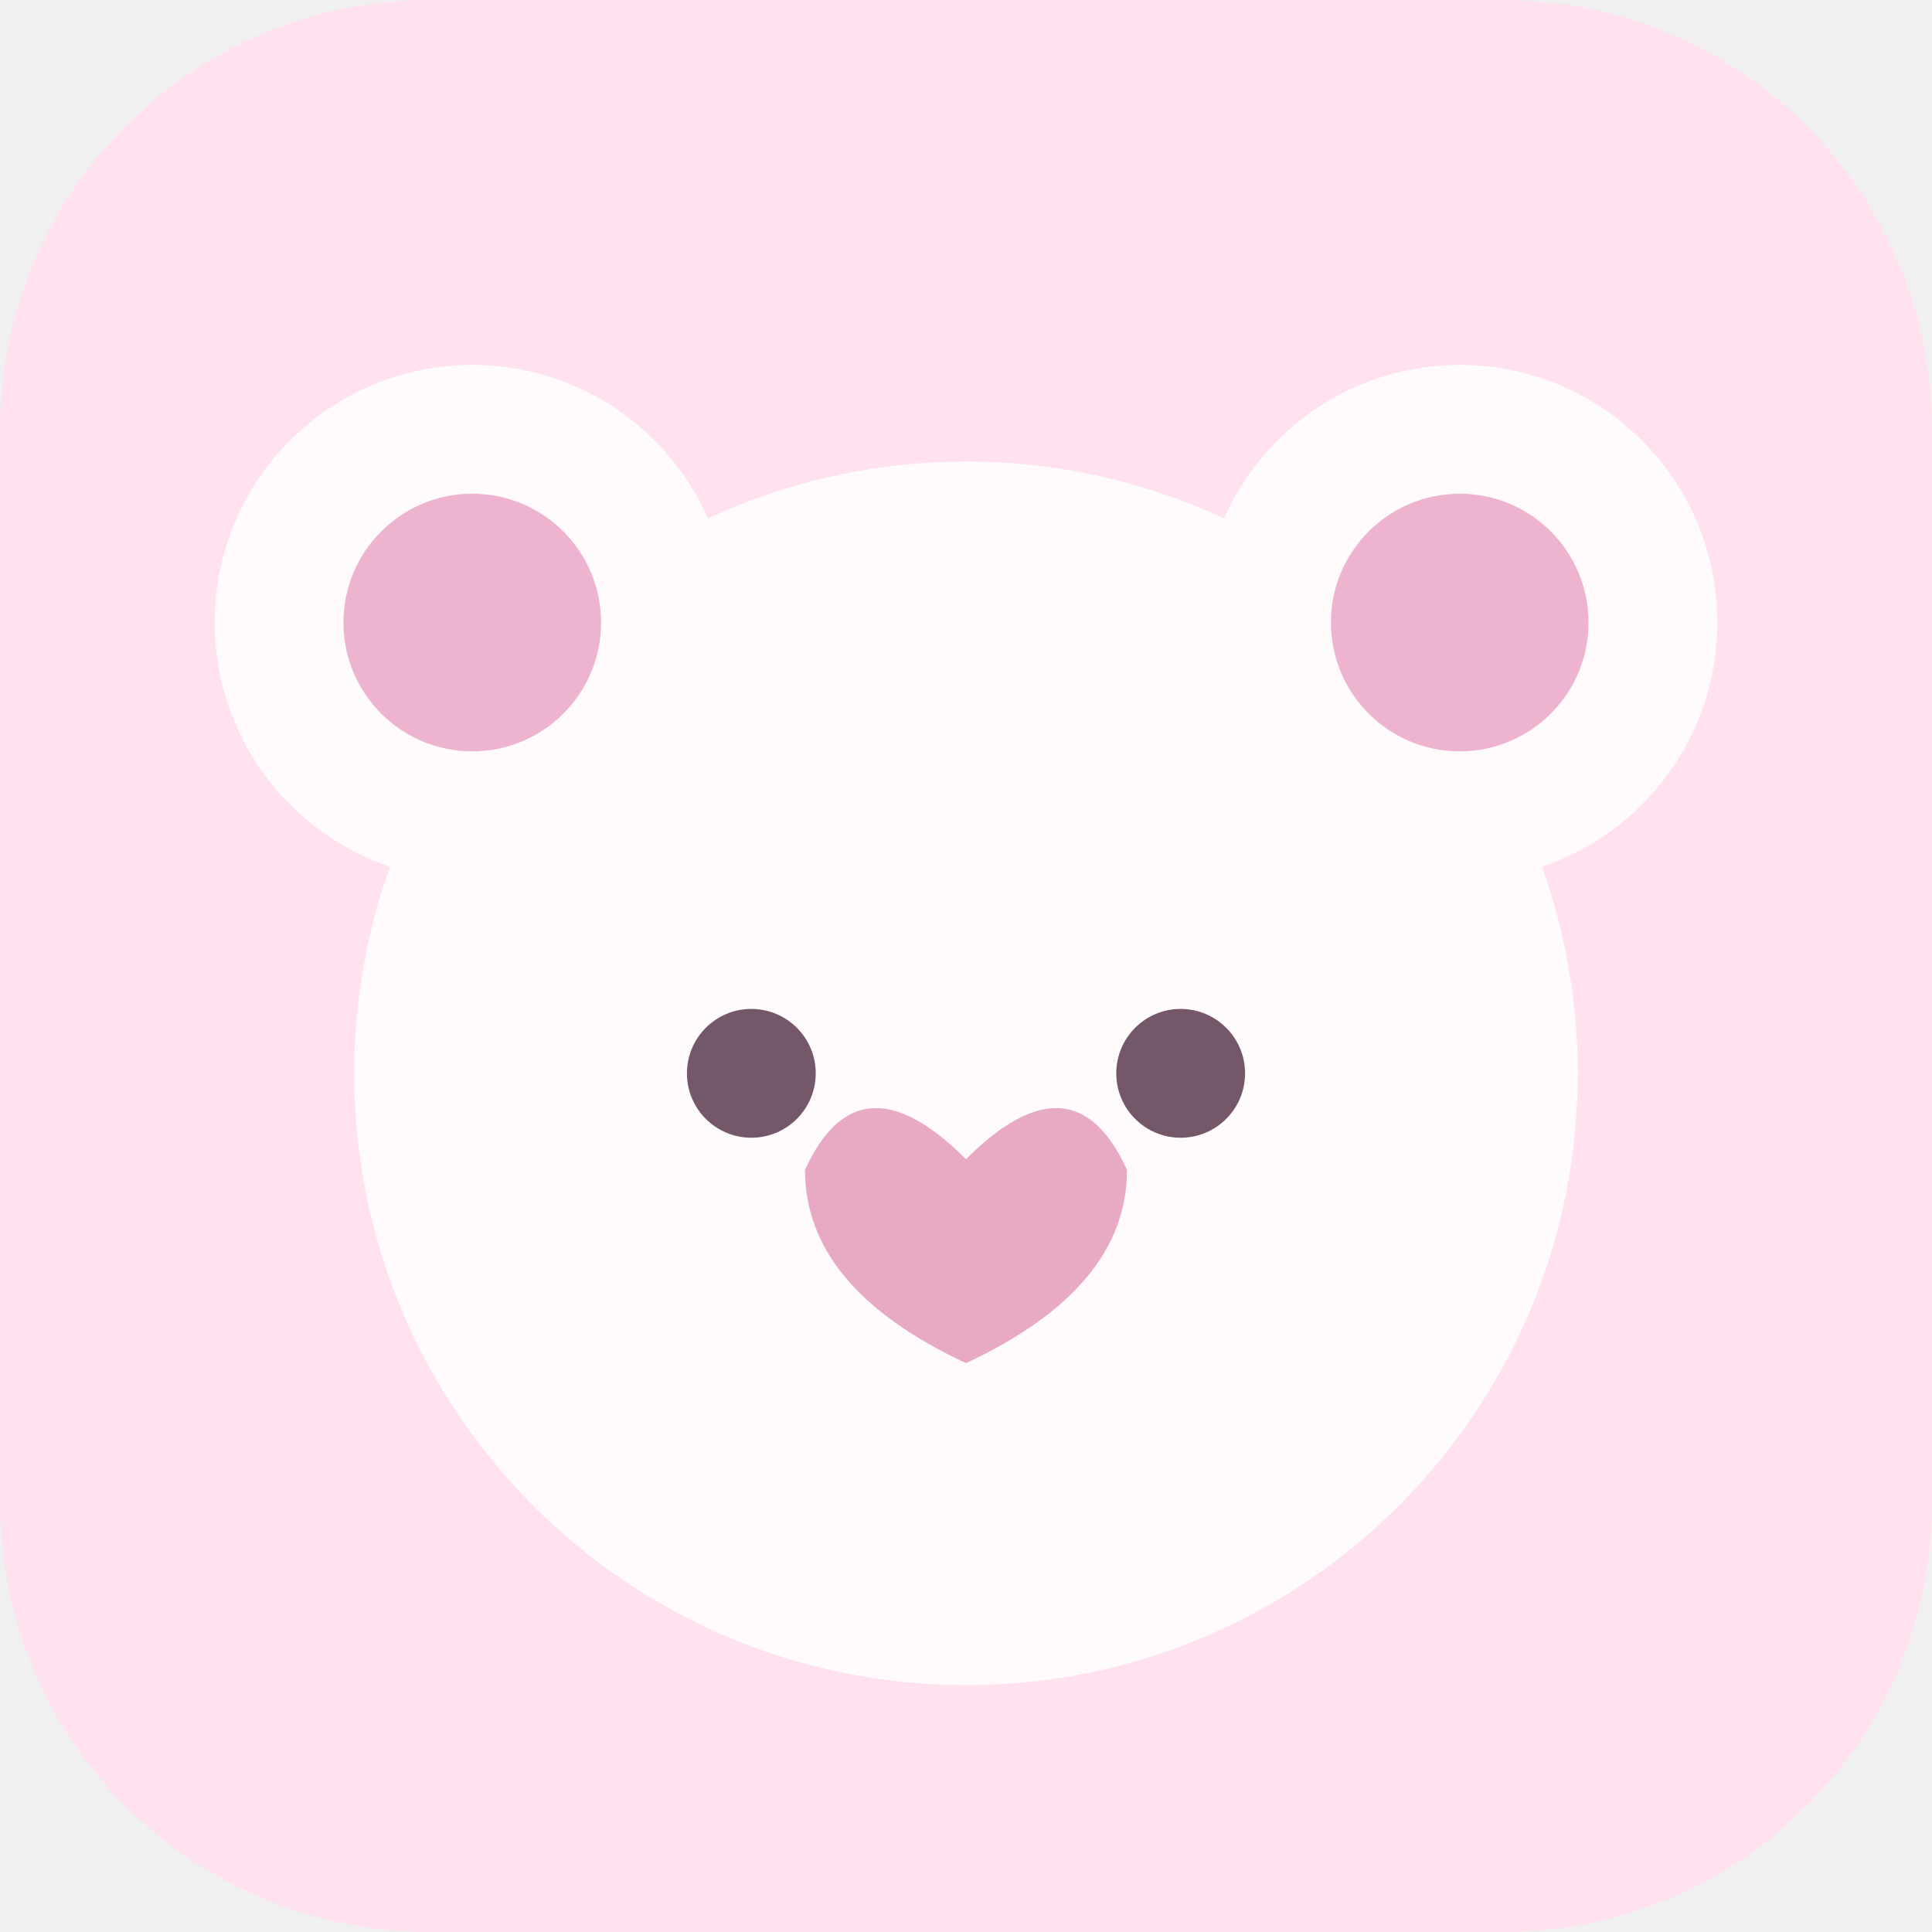
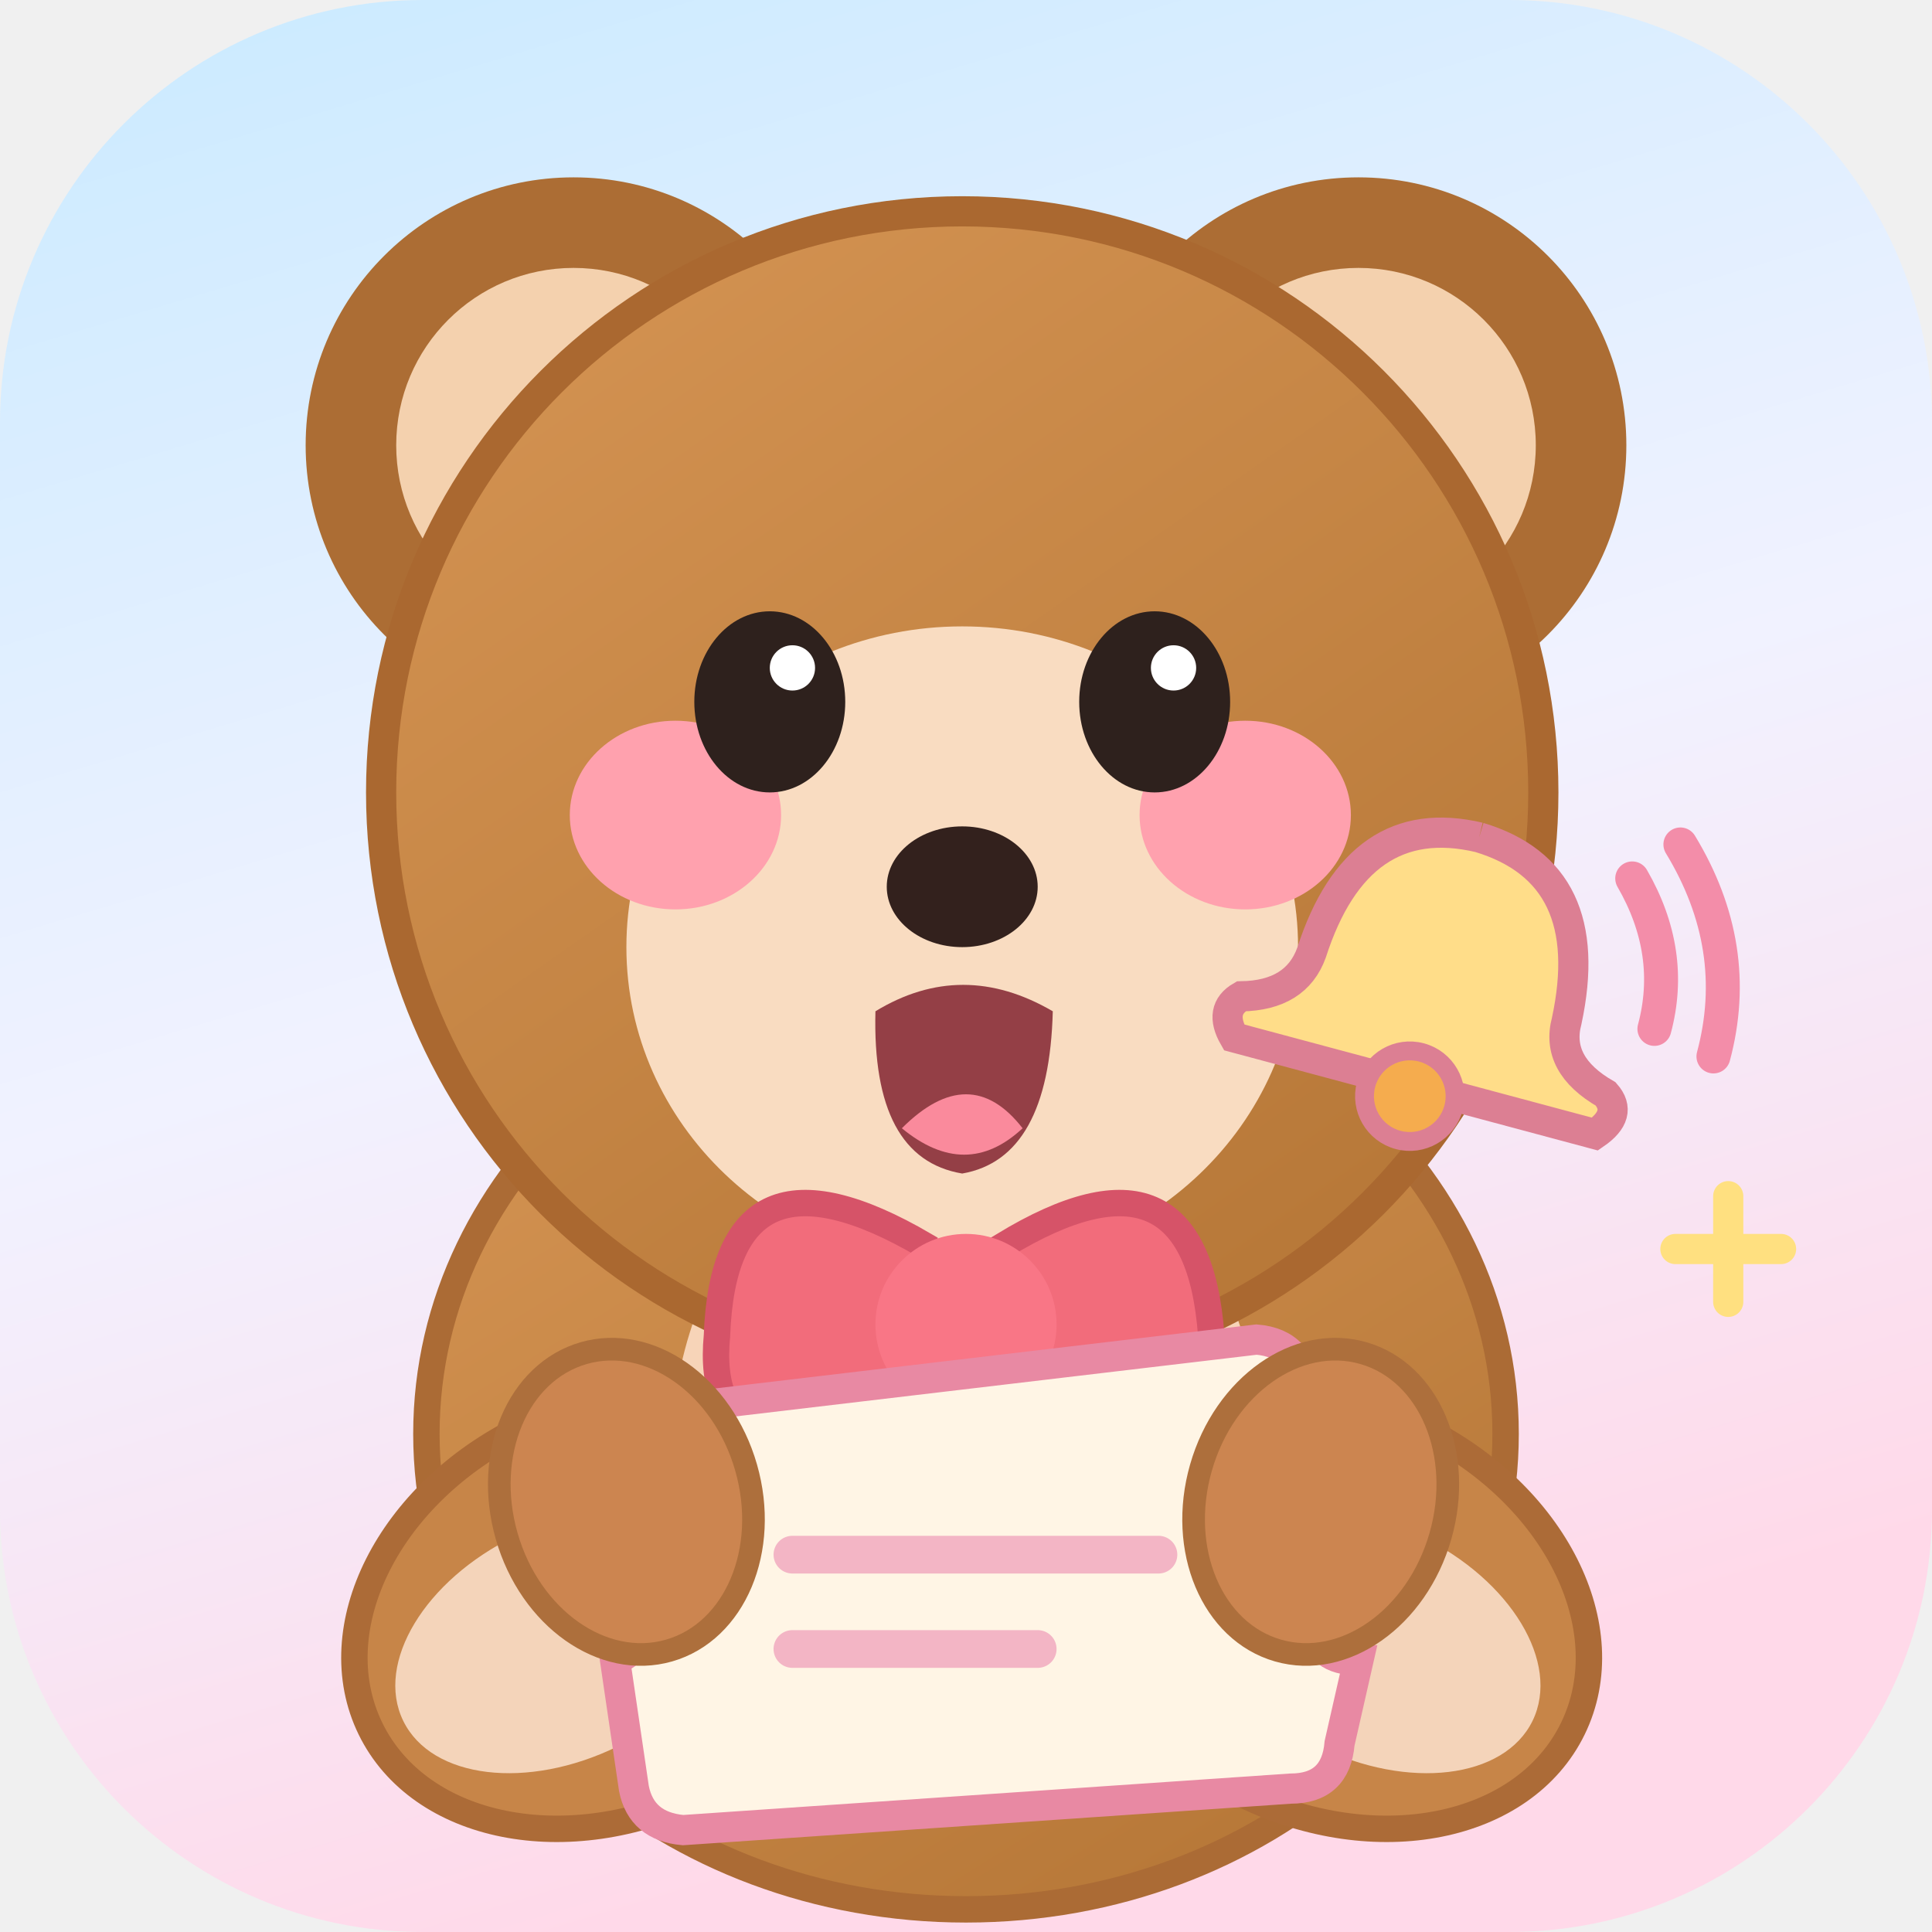
- <svg xmlns="http://www.w3.org/2000/svg" viewBox="0 0 180 180">
-   <rect width="180" height="180" rx="40" fill="#ffe1ef" />
-   <circle cx="90" cy="100" r="57" fill="#fffafc" />
-   <circle cx="44" cy="58" r="24" fill="#fffafc" />
-   <circle cx="136" cy="58" r="24" fill="#fffafc" />
-   <circle cx="44" cy="58" r="12" fill="#eeb3cf" />
-   <circle cx="136" cy="58" r="12" fill="#eeb3cf" />
-   <circle cx="70" cy="100" r="6" fill="#75576a" />
-   <circle cx="110" cy="100" r="6" fill="#75576a" />
-   <path d="M84 116q6 8 12 0" stroke="#9d7a8b" stroke-width="4" fill="none" stroke-linecap="round" />
-   <path d="M90 108q-10-10-15 1 0 11 15 18 15-7 15-18-5-11-15-1" fill="#e8a9c5" />
+ <svg xmlns="http://www.w3.org/2000/svg" width="512" height="512" viewBox="0 0 512 512" role="img" aria-label="대기표를 든 귀여운 곰돌이">
+   <defs>
+     <linearGradient id="bg" x2=".3" y2="1">
+       <stop stop-color="#c9eaff" />
+       <stop offset="0.55" stop-color="#f1f2ff" />
+       <stop offset="1" stop-color="#ffd9e9" />
+     </linearGradient>
+     <linearGradient id="fur" x2=".7" y2="1">
+       <stop stop-color="#d69554" />
+       <stop offset="1" stop-color="#b77838" />
+     </linearGradient>
+   </defs>
+   <rect width="512" height="512" rx="112" fill="url(#bg)" />
+   <path d="M90 133h25m-12-12v25M444 331h28m-14-14v28" stroke="#ffe080" stroke-width="8" stroke-linecap="round" />
+   <circle cx="152" cy="118" r="71" fill="#ac6d34" />
+   <circle cx="360" cy="118" r="71" fill="#ac6d34" />
+   <circle cx="152" cy="118" r="47" fill="#f4d1ae" />
+   <circle cx="360" cy="118" r="47" fill="#f4d1ae" />
+   <ellipse cx="256" cy="380" rx="143" ry="126" fill="url(#fur)" stroke="#ab6b35" stroke-width="7" />
+   <ellipse cx="256" cy="385" rx="78" ry="92" fill="#f7d4b8" />
+   <ellipse cx="162" cy="427" rx="71" ry="54" transform="rotate(-26 162 427)" fill="#c78548" stroke="#ac6b37" stroke-width="7" />
+   <ellipse cx="353" cy="427" rx="71" ry="54" transform="rotate(26 353 427)" fill="#c78548" stroke="#ac6b37" stroke-width="7" />
+   <ellipse cx="150" cy="435" rx="48" ry="31" transform="rotate(-26 150 435)" fill="#f4d4ba" />
+   <ellipse cx="363" cy="435" rx="48" ry="31" transform="rotate(26 363 435)" fill="#f4d4ba" />
+   <circle cx="255" cy="210" r="154" fill="url(#fur)" stroke="#aa6830" stroke-width="8" />
+   <ellipse cx="255" cy="251" rx="89" ry="85" fill="#f9dcc1" />
+   <ellipse cx="179" cy="216" rx="28" ry="25" fill="#ffa1ae" />
+   <ellipse cx="330" cy="216" rx="28" ry="25" fill="#ffa1ae" />
+   <ellipse cx="204" cy="186" rx="20" ry="24" fill="#2e211d" />
+   <ellipse cx="306" cy="186" rx="20" ry="24" fill="#2e211d" />
+   <circle cx="210" cy="177" r="6" fill="white" />
+   <circle cx="311" cy="177" r="6" fill="white" />
+   <ellipse cx="255" cy="235" rx="20" ry="16" fill="#33211d" />
+   <path d="M232 268Q255 254 279 268Q278 307 255 311Q231 307 232 268" fill="#943f46" />
+   <path d="M239 299Q257 281 271 299Q256 313 239 299" fill="#fa8a9c" />
+   <path d="M245 330Q192 299 190 354Q186 396 245 372Z" fill="#f26c7b" stroke="#d65368" stroke-width="7" />
+   <path d="M266 330Q317 299 321 354Q326 396 266 372Z" fill="#f26c7b" stroke="#d65368" stroke-width="7" />
+   <circle cx="256" cy="351" r="24" fill="#f97686" />
+   <path d="M164 375L333 355Q345 356 346 369L358 413Q347 419 349 431Q349 440 360 440L355 462Q354 474 342 474L181 485Q170 484 168 474L163 440Q172 436 173 424Q171 415 159 415Z" fill="#fff5e5" stroke="#e889a3" stroke-width="8" />
+   <path d="M210 412h97m-97 25h65" stroke="#f3b5c5" stroke-width="10" stroke-linecap="round" />
+   <ellipse cx="166" cy="398" rx="33" ry="41" transform="rotate(-16 166 398)" fill="#cc8550" stroke="#ad6f3c" stroke-width="6" />
+   <ellipse cx="350" cy="398" rx="33" ry="41" transform="rotate(16 350 398)" fill="#cc8550" stroke="#ad6f3c" stroke-width="6" />
+   <g transform="translate(385 248) rotate(15)">
+     <path d="M0 -27Q-33-26-35 14Q-36 26-50 30Q-55 35-49 41H50Q56 34 50 30Q35 26 35 14Q33-26 0-27" fill="#ffdd89" stroke="#dc7f93" stroke-width="8" />
+     <circle cx="0" cy="44" r="12" fill="#f5ac4e" stroke="#dc7f93" stroke-width="5" />
+     <path d="M42-27Q58-11 58 10M52-39Q75-17 75 13" fill="none" stroke="#f38da9" stroke-width="9" stroke-linecap="round" />
+   </g>
</svg>
